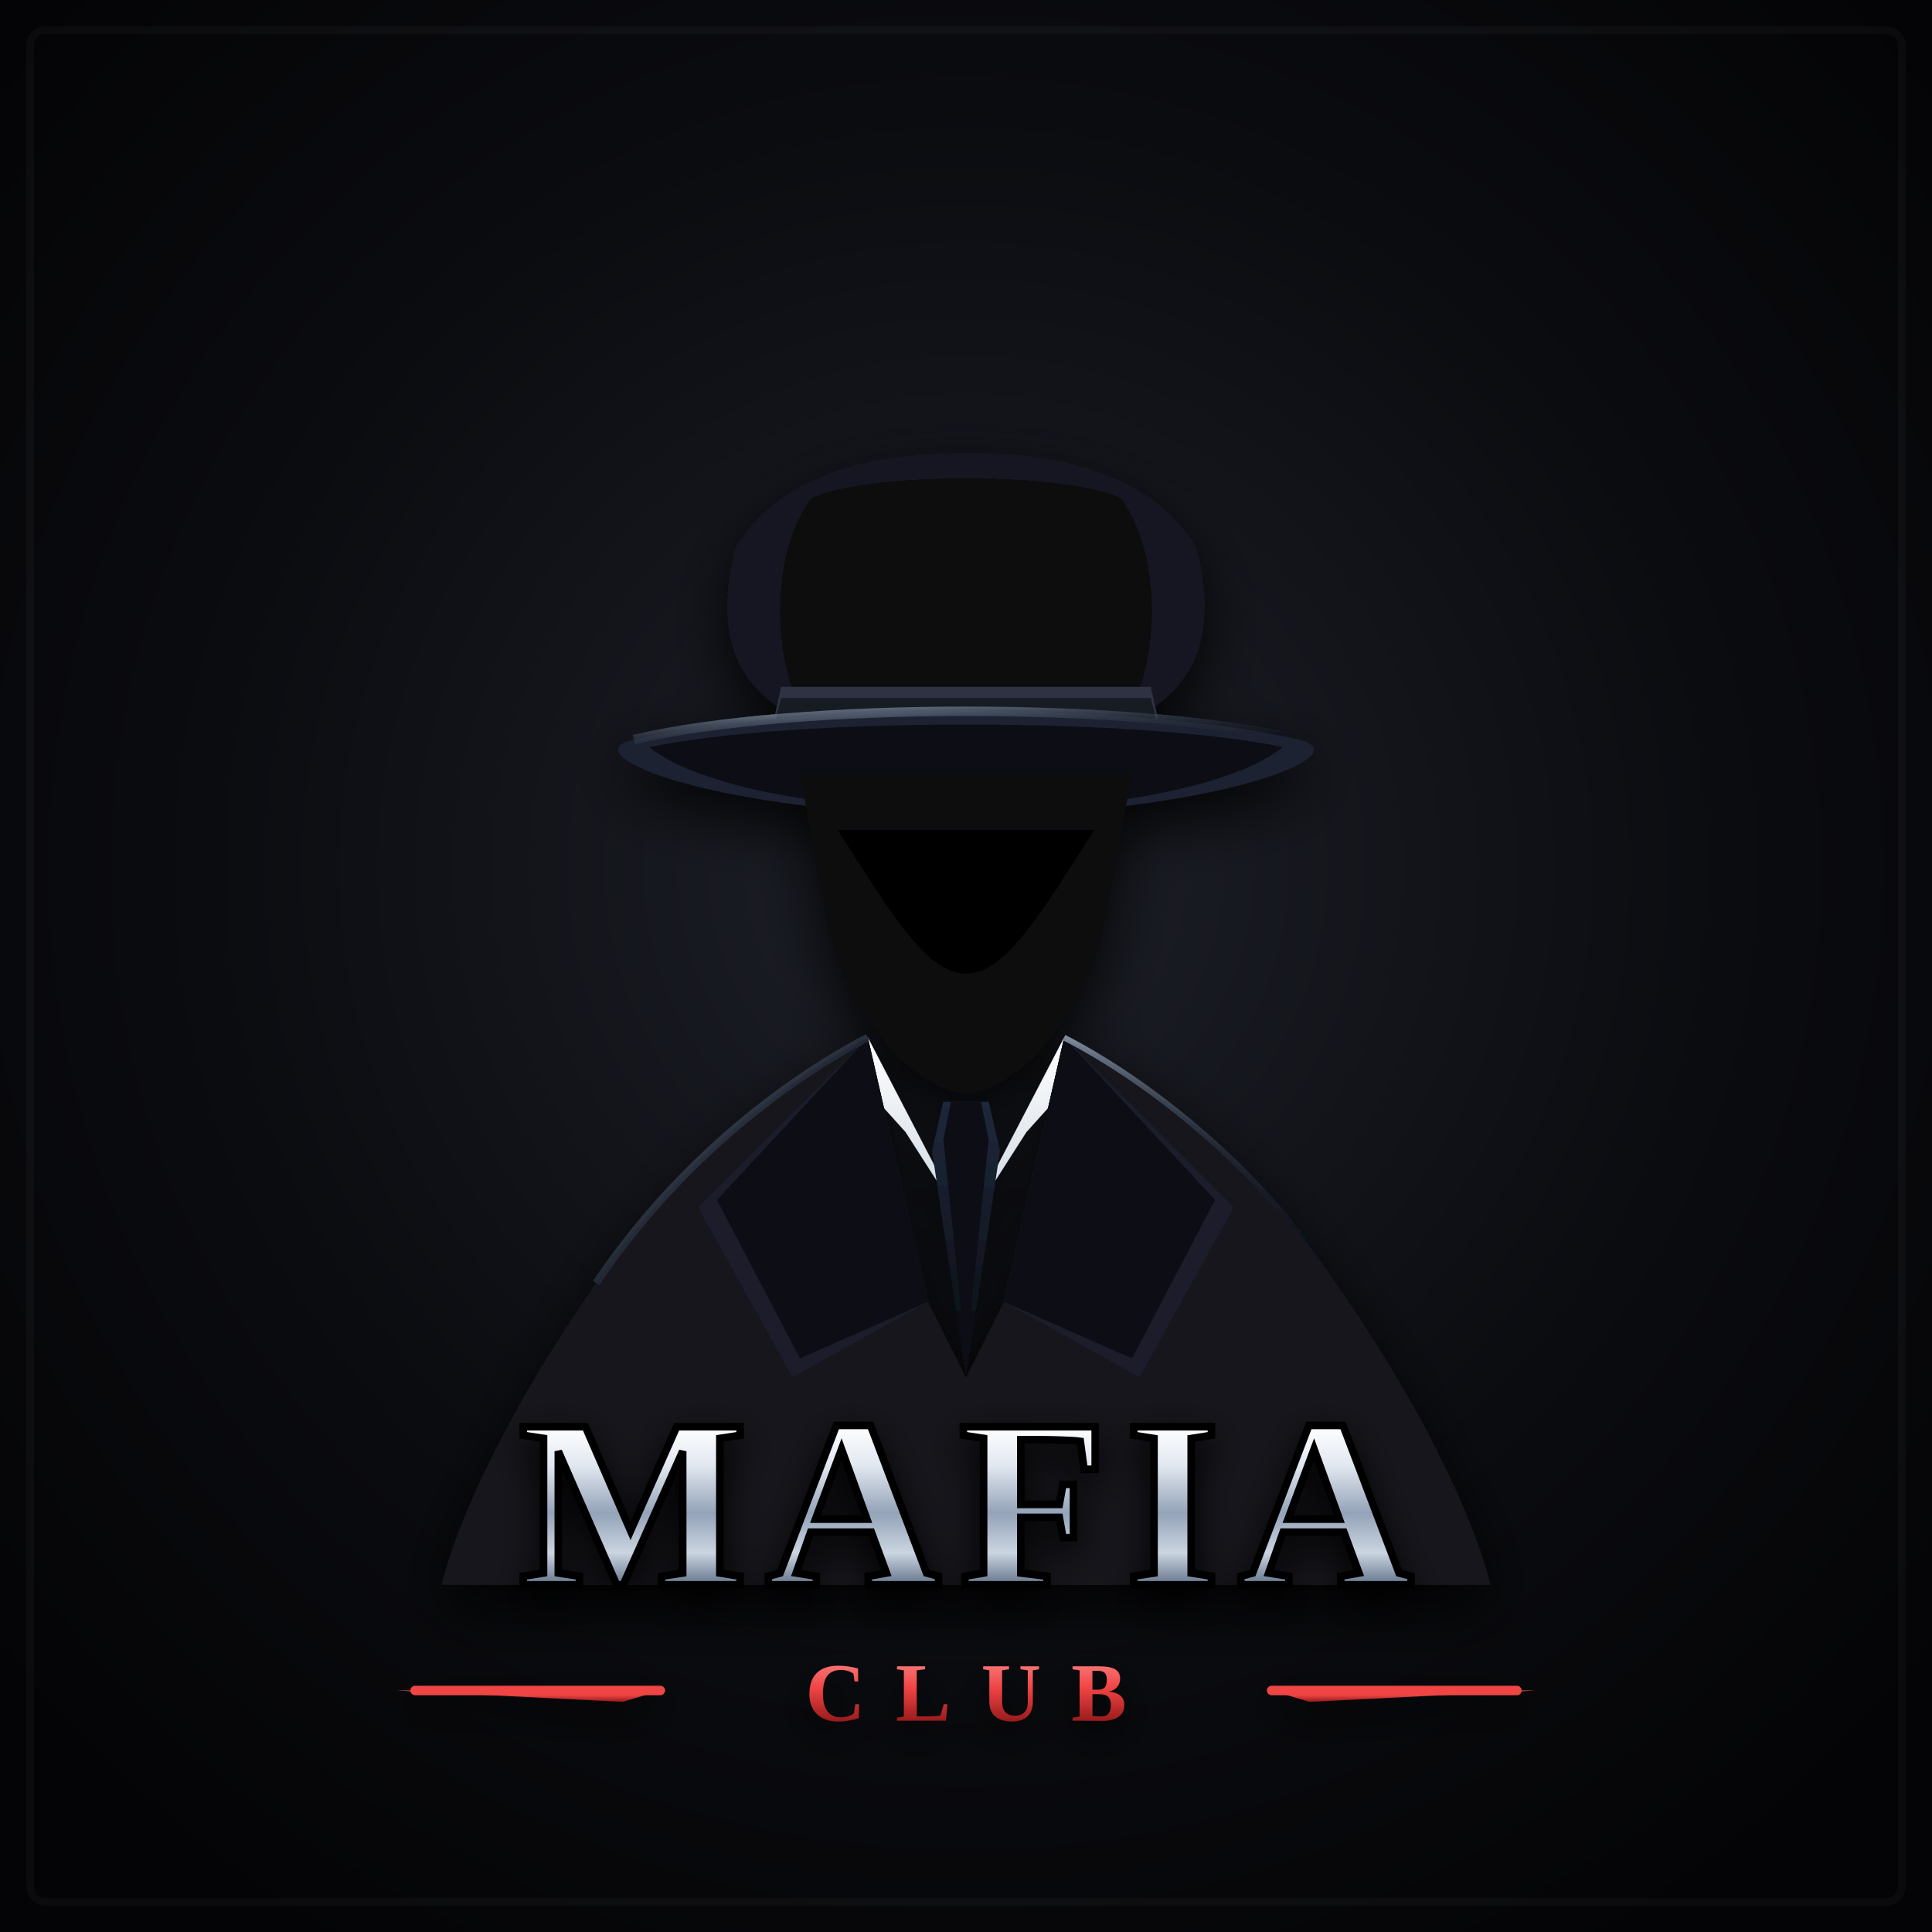
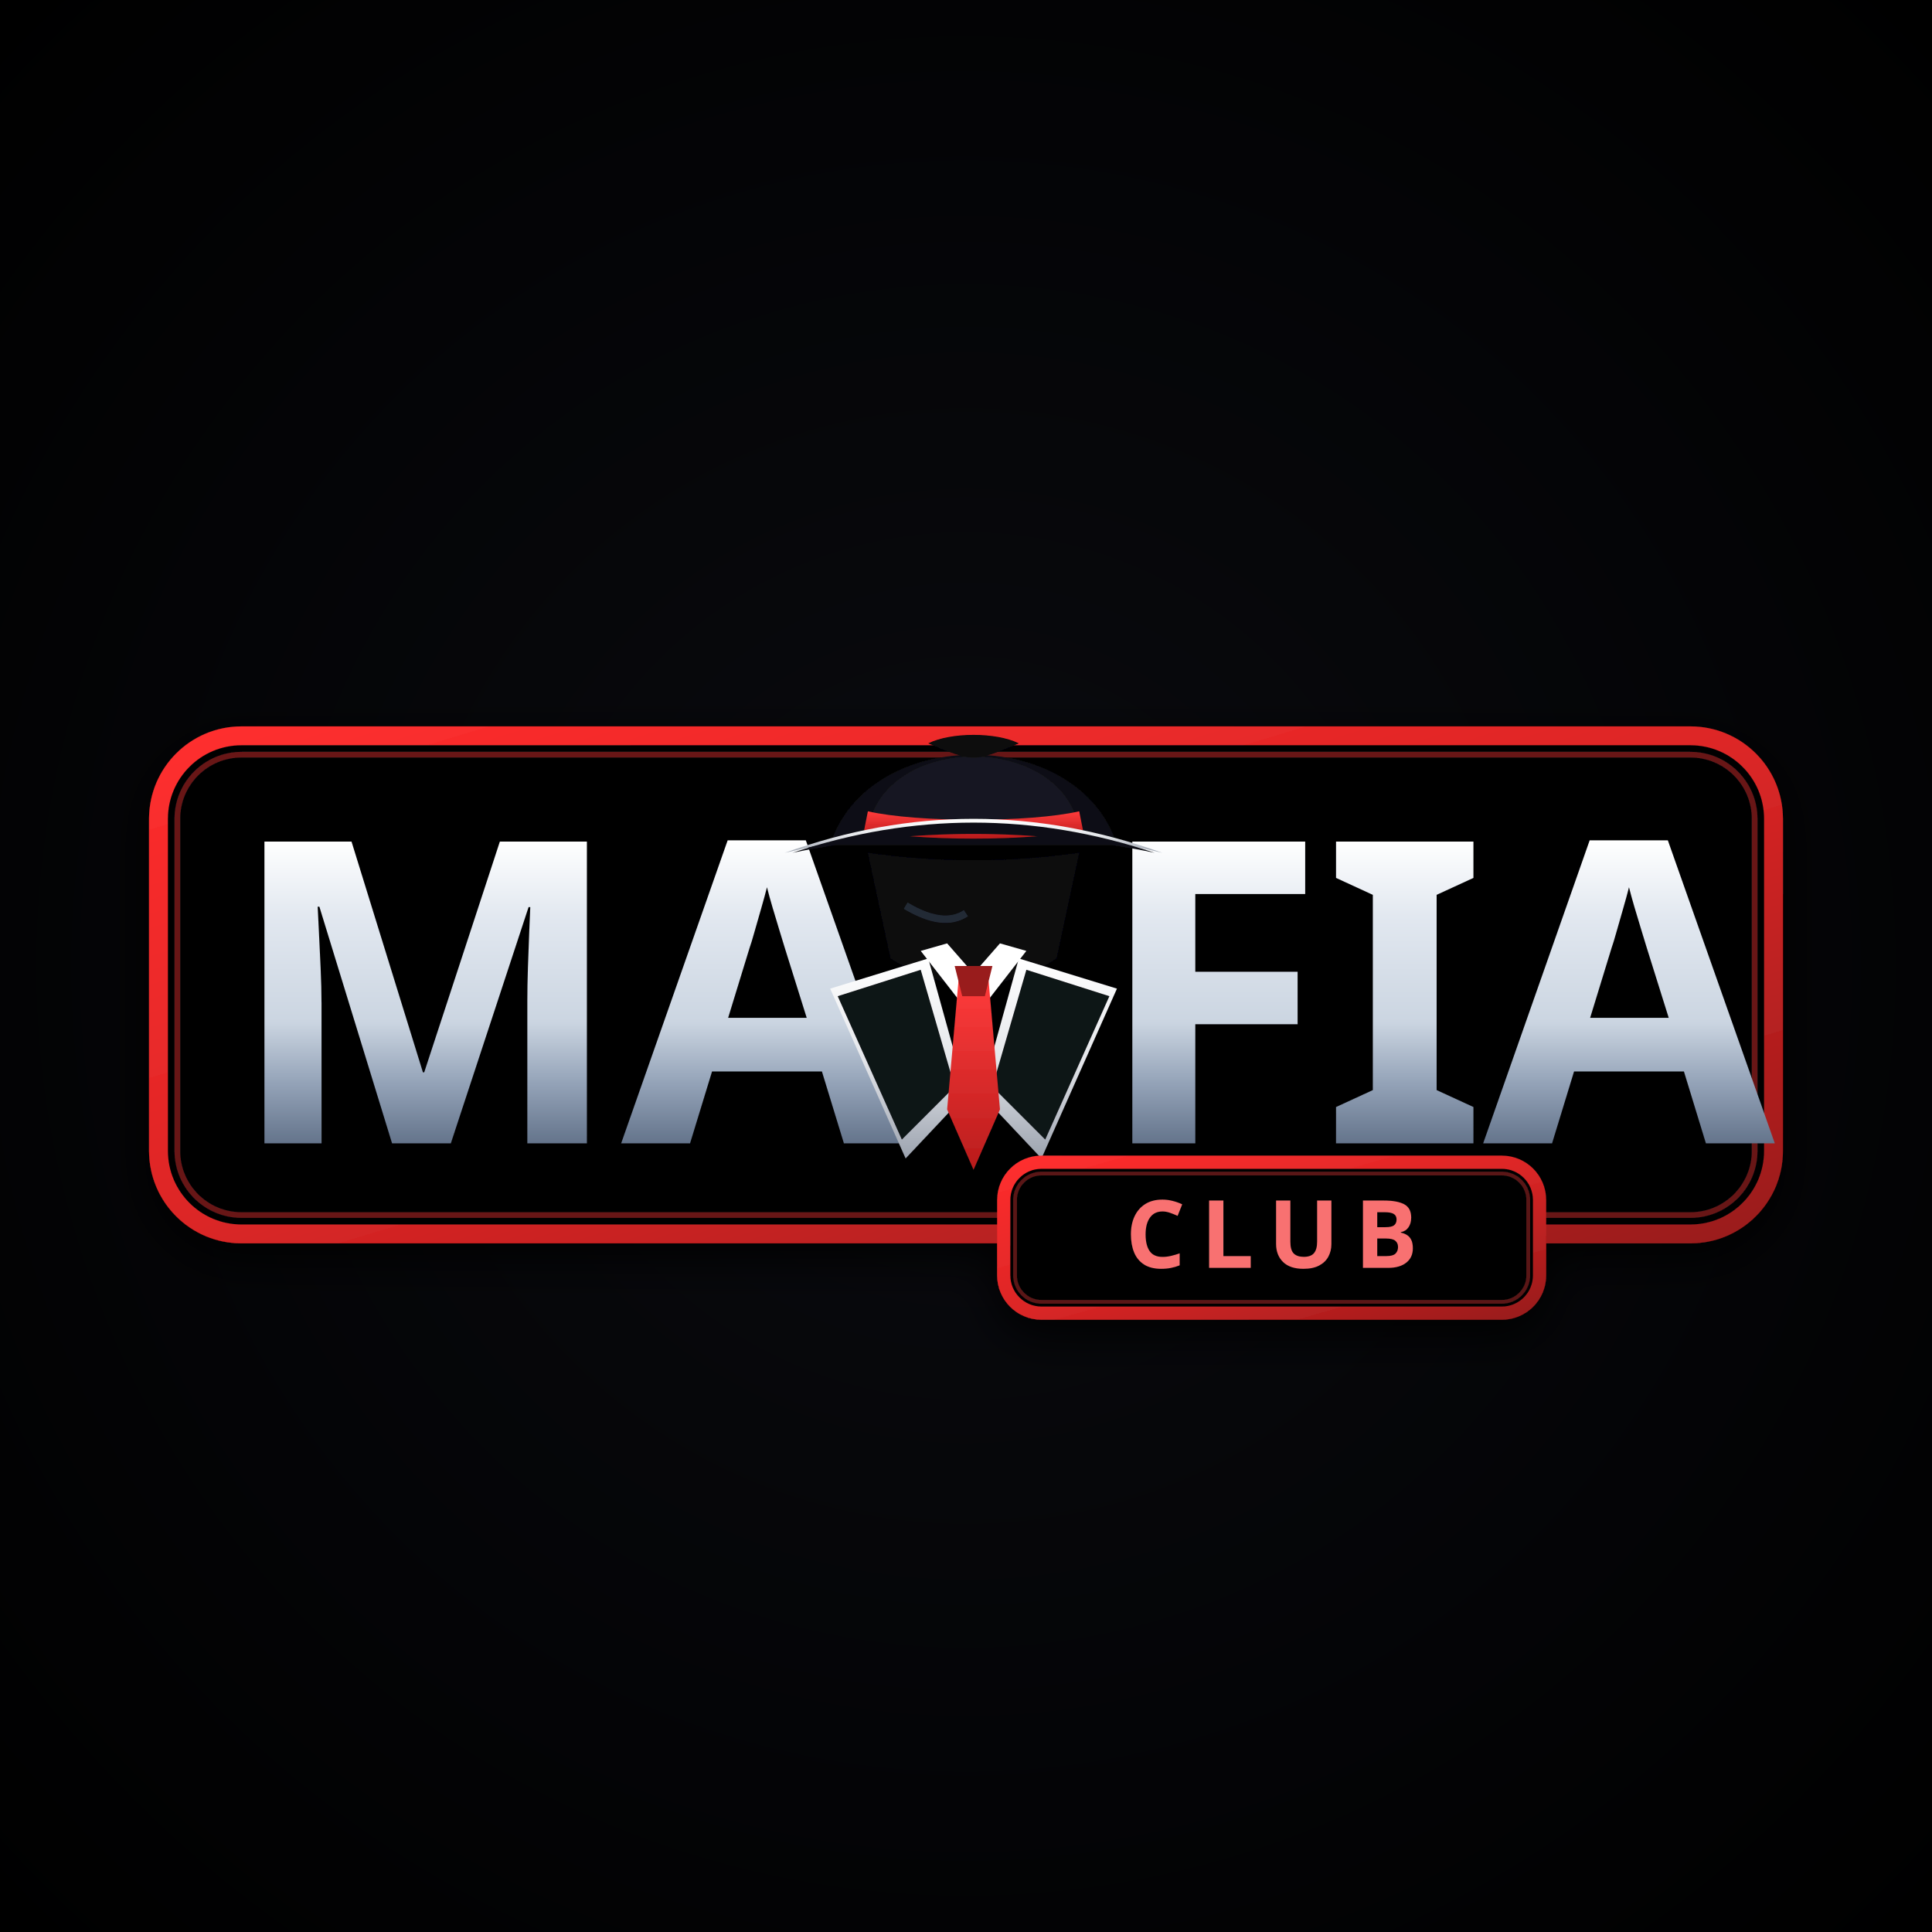
<svg xmlns="http://www.w3.org/2000/svg" viewBox="0 0 512 512" width="512" height="512">
  <defs>
-     <radialGradient id="bgGrad" cx="50%" cy="45%" r="65%">
-       <stop offset="0%" stop-color="#1e2029" />
-       <stop offset="60%" stop-color="#0b0c10" />
-       <stop offset="100%" stop-color="#040406" />
+     <radialGradient id="bgGrad" cx="50%" cy="50%" r="70%">
+       <stop offset="0%" stop-color="#0a0b10" />
+       <stop offset="100%" stop-color="#000000" />
    </radialGradient>
-     <linearGradient id="silverText" x1="0%" y1="0%" x2="0%" y2="100%">
+     <linearGradient id="metalGrad" x1="0%" y1="0%" x2="0%" y2="100%">
      <stop offset="0%" stop-color="#ffffff" />
      <stop offset="25%" stop-color="#e2e8f0" />
-       <stop offset="55%" stop-color="#94a3b8" />
-       <stop offset="80%" stop-color="#cbd5e1" />
+       <stop offset="60%" stop-color="#cbd5e1" />
+       <stop offset="80%" stop-color="#94a3b8" />
      <stop offset="100%" stop-color="#64748b" />
    </linearGradient>
-     <linearGradient id="redText" x1="0%" y1="0%" x2="0%" y2="100%">
-       <stop offset="0%" stop-color="#f87171" />
-       <stop offset="40%" stop-color="#ef4444" />
+     <linearGradient id="redBorderGrad" x1="0%" y1="0%" x2="100%" y2="100%">
+       <stop offset="0%" stop-color="#ff2e2e" />
+       <stop offset="50%" stop-color="#dc2626" />
      <stop offset="100%" stop-color="#991b1b" />
    </linearGradient>
-     <linearGradient id="rimLight" x1="0%" y1="0%" x2="100%" y2="100%">
-       <stop offset="0%" stop-color="#94a3b8" stop-opacity="0.8" />
-       <stop offset="50%" stop-color="#475569" stop-opacity="0.3" />
-       <stop offset="100%" stop-color="#0f172a" stop-opacity="0" />
+     <linearGradient id="redAccentGrad" x1="0%" y1="0%" x2="0%" y2="100%">
+       <stop offset="0%" stop-color="#ff3b3b" />
+       <stop offset="100%" stop-color="#b91c1c" />
    </linearGradient>
-     <linearGradient id="shirtGrad" x1="0%" y1="0%" x2="0%" y2="100%">
+     <linearGradient id="suitGrad" x1="0%" y1="0%" x2="0%" y2="100%">
      <stop offset="0%" stop-color="#ffffff" />
-       <stop offset="100%" stop-color="#cbd5e1" />
+       <stop offset="50%" stop-color="#e5e7eb" />
+       <stop offset="100%" stop-color="#9ca3af" />
    </linearGradient>
-     <linearGradient id="tieGrad" x1="0%" y1="0%" x2="0%" y2="100%">
-       <stop offset="0%" stop-color="#1e293b" />
-       <stop offset="100%" stop-color="#090a0f" />
-     </linearGradient>
-     <filter id="dropShadow" x="-20%" y="-20%" width="140%" height="140%">
-       <feDropShadow dx="0" dy="6" stdDeviation="8" flood-color="#000000" flood-opacity="0.85" />
-     </filter>
-     <filter id="textGlow" x="-20%" y="-20%" width="140%" height="140%">
-       <feDropShadow dx="0" dy="4" stdDeviation="5" flood-color="#000000" flood-opacity="0.9" />
+     <filter id="shadow" x="-10%" y="-10%" width="120%" height="120%">
+       <feDropShadow dx="0" dy="4" stdDeviation="6" flood-color="#000000" flood-opacity="0.9" />
    </filter>
  </defs>
-   <rect width="512" height="512" rx="0" fill="url(#bgGrad)" />
-   <rect x="8" y="8" width="496" height="496" rx="4" fill="none" stroke="#ffffff" stroke-opacity="0.03" stroke-width="2" />
-   <g filter="url(#dropShadow)" transform="translate(0, -10)">
-     <path d="M 195 155 Q 210 130 256 130 Q 302 130 317 155 Q 325 185 305 198 L 207 198 Q 187 185 195 155 Z" fill="#151720" />
-     <path d="M 215 142 C 230 135 282 135 297 142 C 310 160 305 190 300 196 L 212 196 C 207 190 202 160 215 142 Z" fill="#0b0c10" />
-     <path d="M 207 192 L 305 192 L 308 206 L 204 206 Z" fill="#2d3142" />
-     <path d="M 207 195 L 305 195 L 307 203 L 205 203 Z" fill="#181a24" />
-     <path d="M 168 206 C 210 196 302 196 344 206 C 362 210 320 226 256 226 C 192 226 150 210 168 206 Z" fill="#1f2330" />
-     <path d="M 172 208 C 210 200 302 200 340 208 C 325 220 285 225 256 225 C 227 225 187 220 172 208 Z" fill="#0d0e14" />
-     <path d="M 168 206 C 210 196 302 196 344 206" fill="none" stroke="url(#rimLight)" stroke-width="2.5" />
-     <path d="M 212 215 L 300 215 L 292 258 C 285 282 270 298 256 300 C 242 298 227 282 220 258 Z" fill="#07080b" />
-     <path d="M 222 230 C 235 250 245 268 256 268 C 267 268 277 250 290 230 Z" fill="#030305" opacity="0.8" />
-     <polygon points="230,285 256,335 240,310 222,290" fill="url(#shirtGrad)" />
-     <polygon points="282,285 256,335 272,310 290,290" fill="url(#shirtGrad)" />
-     <polygon points="250,302 262,302 265,315 256,375 247,315" fill="url(#tieGrad)" />
-     <polygon points="252,302 260,302 262,312 256,370 250,312" fill="#0b0f19" />
-     <path d="M 158 350 C 185 310 220 290 230 285 L 246 355 L 256 375 L 266 355 L 282 285 C 292 290 327 310 354 350 C 375 380 390 410 395 430 L 117 430 C 122 410 137 380 158 350 Z" fill="#12141d" />
-     <path d="M 230 285 L 185 330 L 210 375 L 246 355 Z" fill="#1a1d2a" />
-     <path d="M 230 285 L 190 328 L 212 370 L 246 355 Z" fill="#0d0e15" />
-     <path d="M 282 285 L 327 330 L 302 375 L 266 355 Z" fill="#1a1d2a" />
-     <path d="M 282 285 L 322 328 L 300 370 L 266 355 Z" fill="#0d0e15" />
-     <path d="M 158 350 C 185 310 220 290 230 285" fill="none" stroke="url(#rimLight)" stroke-width="2" />
-     <path d="M 354 350 C 327 310 292 290 282 285" fill="none" stroke="url(#rimLight)" stroke-width="1.5" />
-   </g>
-   <g filter="url(#textGlow)">
-     <text x="256" y="420" text-anchor="middle" font-family="Georgia, 'Times New Roman', 'Playfair Display', serif" font-weight="900" font-size="64" letter-spacing="5" fill="url(#silverText)" stroke="#000000" stroke-width="2">MAFIA</text>
-     <path d="M 105 448 L 175 448 L 165 451 L 105 448 Z" fill="url(#redText)" />
-     <line x1="110" y1="448" x2="175" y2="448" stroke="#ef4444" stroke-width="2.5" stroke-linecap="round" />
-     <path d="M 407 448 L 337 448 L 347 451 L 407 448 Z" fill="url(#redText)" />
-     <line x1="402" y1="448" x2="337" y2="448" stroke="#ef4444" stroke-width="2.5" stroke-linecap="round" />
-     <text x="256" y="456" text-anchor="middle" font-family="Georgia, 'Times New Roman', serif" font-weight="800" font-size="22" letter-spacing="8" fill="url(#redText)">CLUB</text>
+   <rect width="512" height="512" fill="url(#bgGrad)" />
+   <g filter="url(#shadow)">
+     <rect x="42" y="195" width="428" height="132" rx="22" fill="#040406" stroke="url(#redBorderGrad)" stroke-width="5" />
+     <rect x="47" y="200" width="418" height="122" rx="17" fill="none" stroke="#7f1d1d" stroke-width="1.5" opacity="0.8" />
+     <text x="60" y="303" font-family="'Impact', 'Arial Black', sans-serif" font-weight="900" font-size="112" fill="url(#metalGrad)" letter-spacing="-1">MA</text>
+     <text x="290" y="303" font-family="'Impact', 'Arial Black', sans-serif" font-weight="900" font-size="112" fill="url(#metalGrad)" letter-spacing="-1">FIA</text>
+     <g transform="translate(208, 172)">
+       <path d="M 12 52 C 22 20, 78 20, 88 52 Z" fill="#0d0e12" />
+       <path d="M 22 48 C 26 22, 74 22, 78 48 Z" fill="#181920" />
+       <path d="M 38 25 C 50 30, 50 30, 62 25 C 56 22, 44 22, 38 25 Z" fill="#08080a" />
+       <path d="M 22 43 C 35 46, 65 46, 78 43 L 79 48 C 65 51, 35 51, 21 48 Z" fill="url(#redAccentGrad)" />
+       <path d="M 0 54 Q 50 36 100 54 Q 50 42 0 54 Z" fill="url(#suitGrad)" />
+       <path d="M 2 54 Q 50 38 98 54 Q 50 44 2 54 Z" fill="#0f1015" />
+       <path d="M 22 54 Q 50 58 78 54 L 72 82 Q 50 96 28 82 Z" fill="#08080b" />
+       <path d="M 32 68 Q 42 74 48 70" stroke="#374151" stroke-width="2" fill="none" opacity="0.6" />
+       <path d="M 36 80 L 50 98 L 64 80 L 57 78 L 50 86 L 43 78 Z" fill="#ffffff" />
+       <path d="M 12 90 L 38 82 L 48 118 L 32 135 Z" fill="url(#suitGrad)" />
+       <path d="M 14 92 L 36 85 L 45 116 L 31 130 Z" fill="#111217" />
+       <path d="M 88 90 L 62 82 L 52 118 L 68 135 Z" fill="url(#suitGrad)" />
+       <path d="M 86 92 L 64 85 L 55 116 L 69 130 Z" fill="#111217" />
+       <path d="M 46 88 L 54 88 L 57 122 L 50 138 L 43 122 Z" fill="url(#redAccentGrad)" />
+       <path d="M 45 84 L 55 84 L 53 92 L 47 92 Z" fill="#991b1b" />
+     </g>
+     <g transform="translate(266, 308)">
+       <rect x="0" y="0" width="142" height="40" rx="10" fill="#030304" stroke="url(#redBorderGrad)" stroke-width="3.5" />
+       <rect x="3" y="3" width="136" height="34" rx="7" fill="none" stroke="#7f1d1d" stroke-width="1" opacity="0.7" />
+       <text x="71" y="28" font-family="'Impact', 'Arial Black', sans-serif" font-weight="900" font-size="25" fill="#f87171" text-anchor="middle" letter-spacing="4">CLUB</text>
+     </g>
  </g>
</svg>
